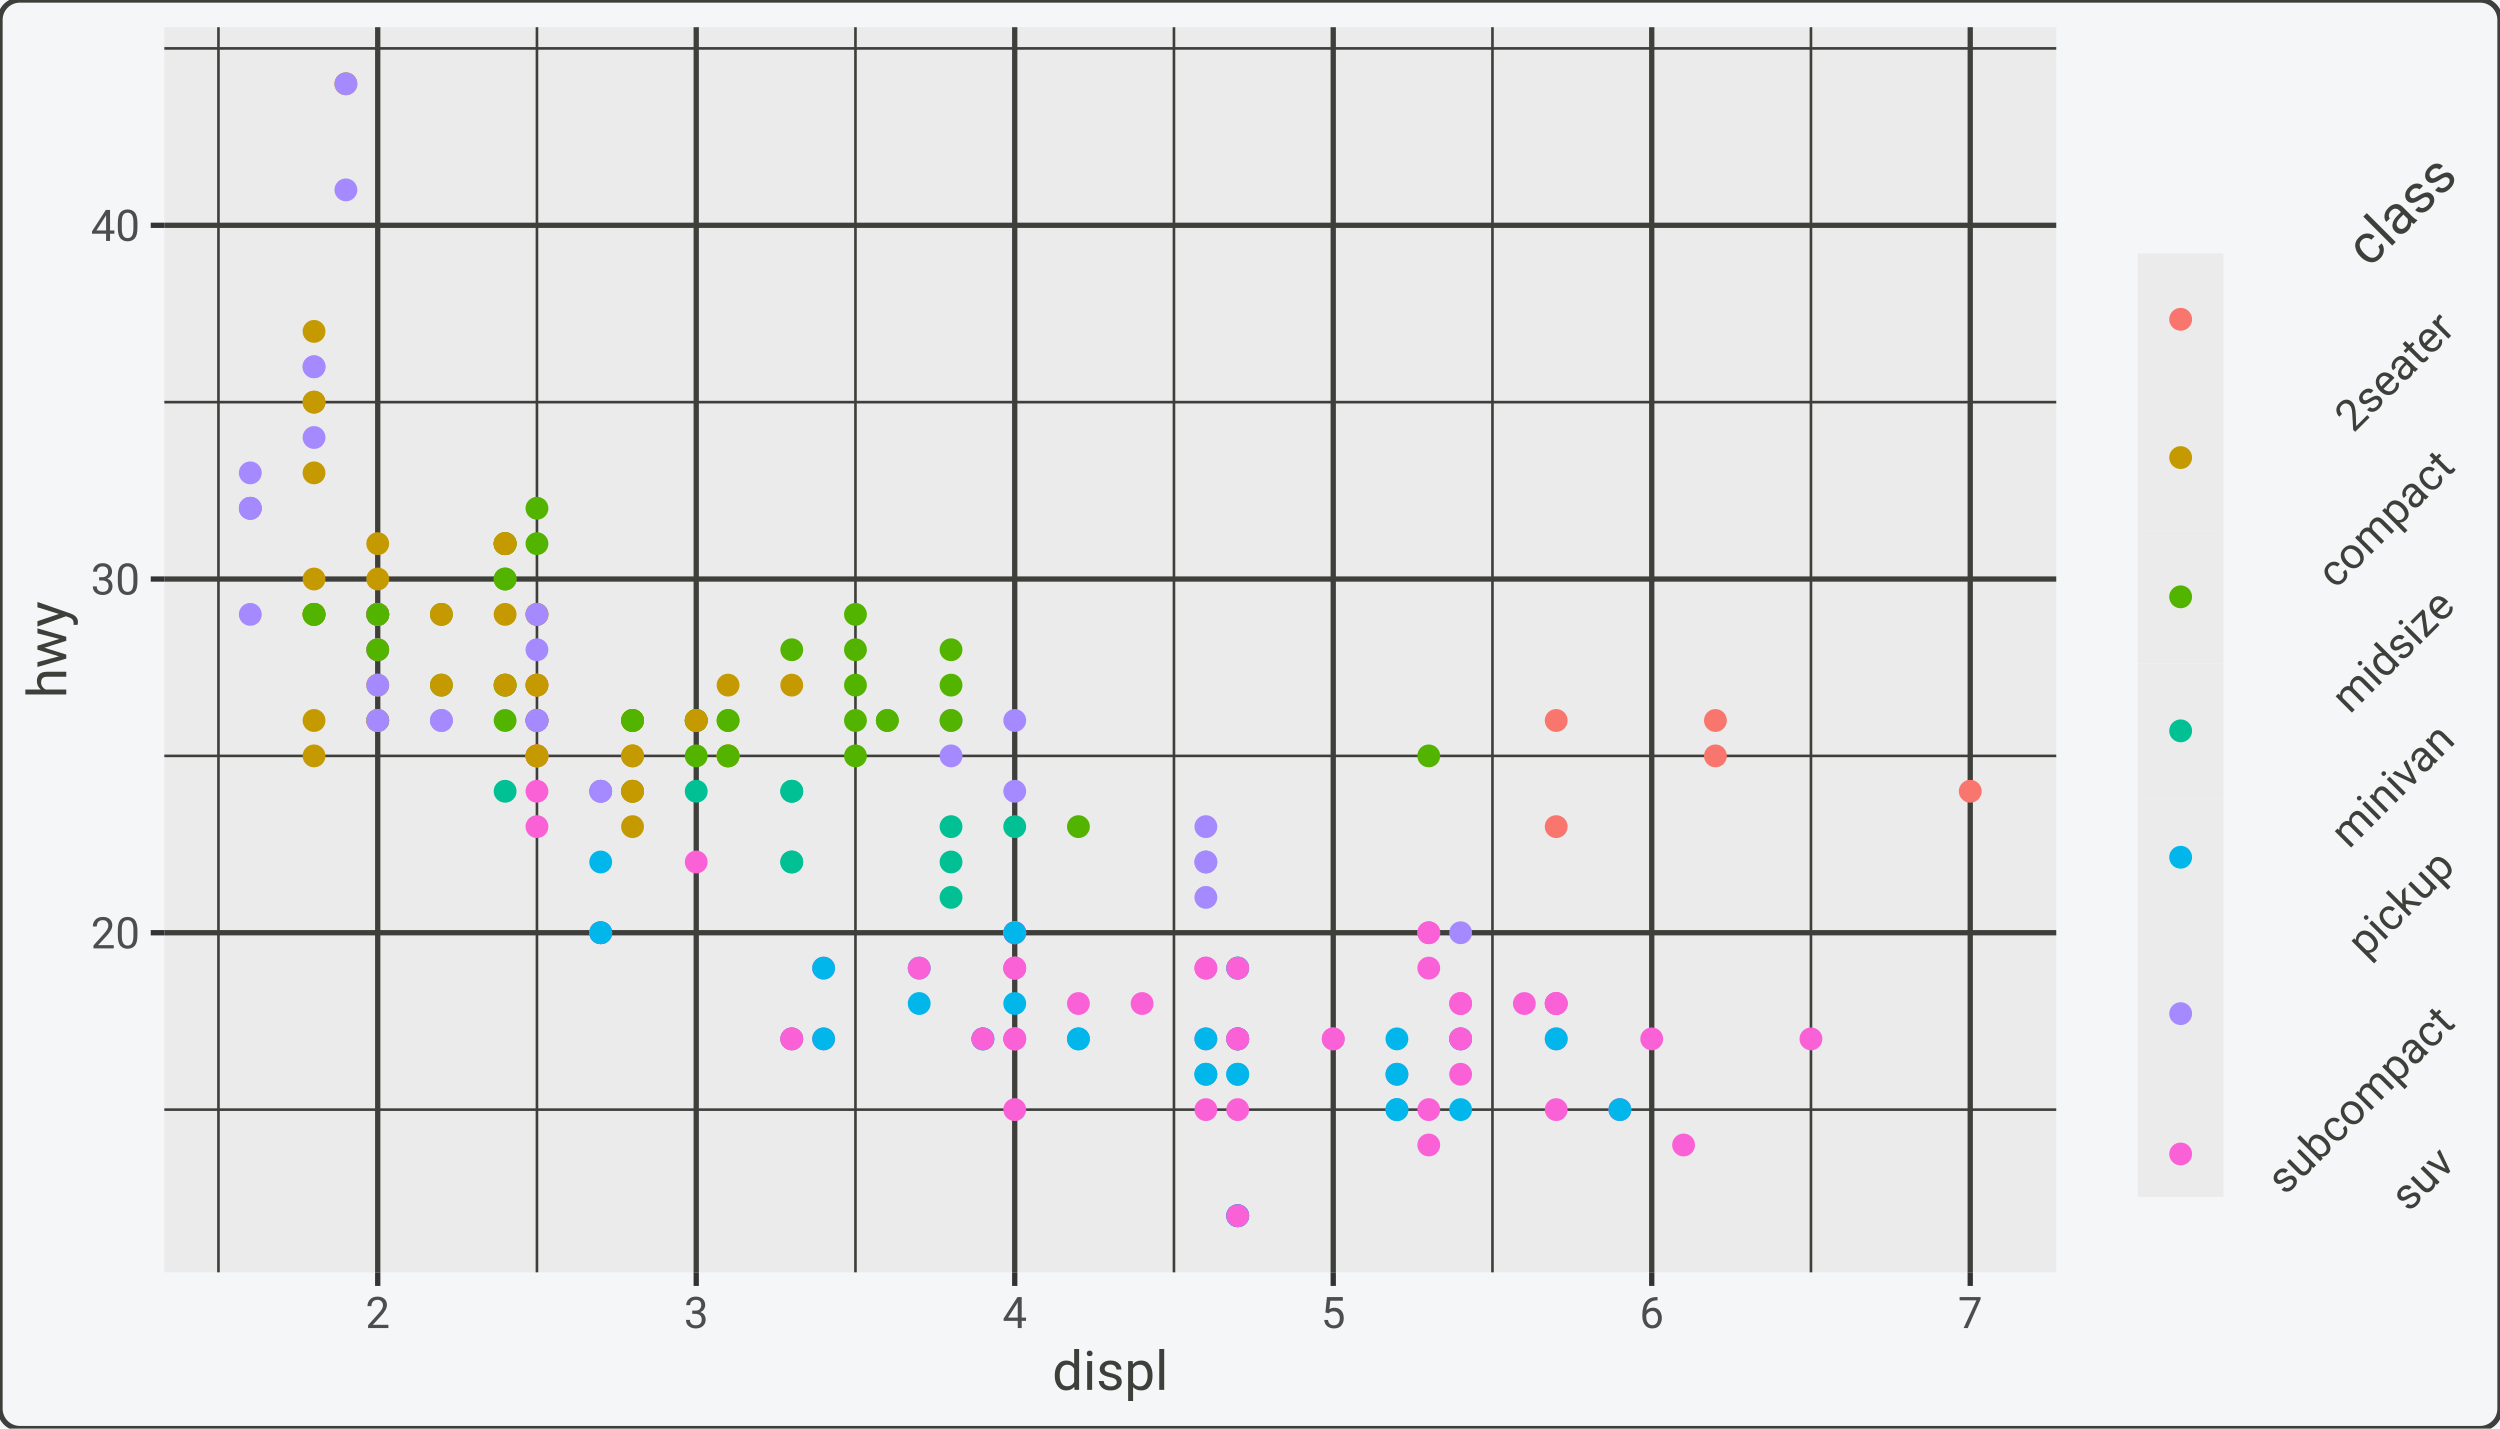
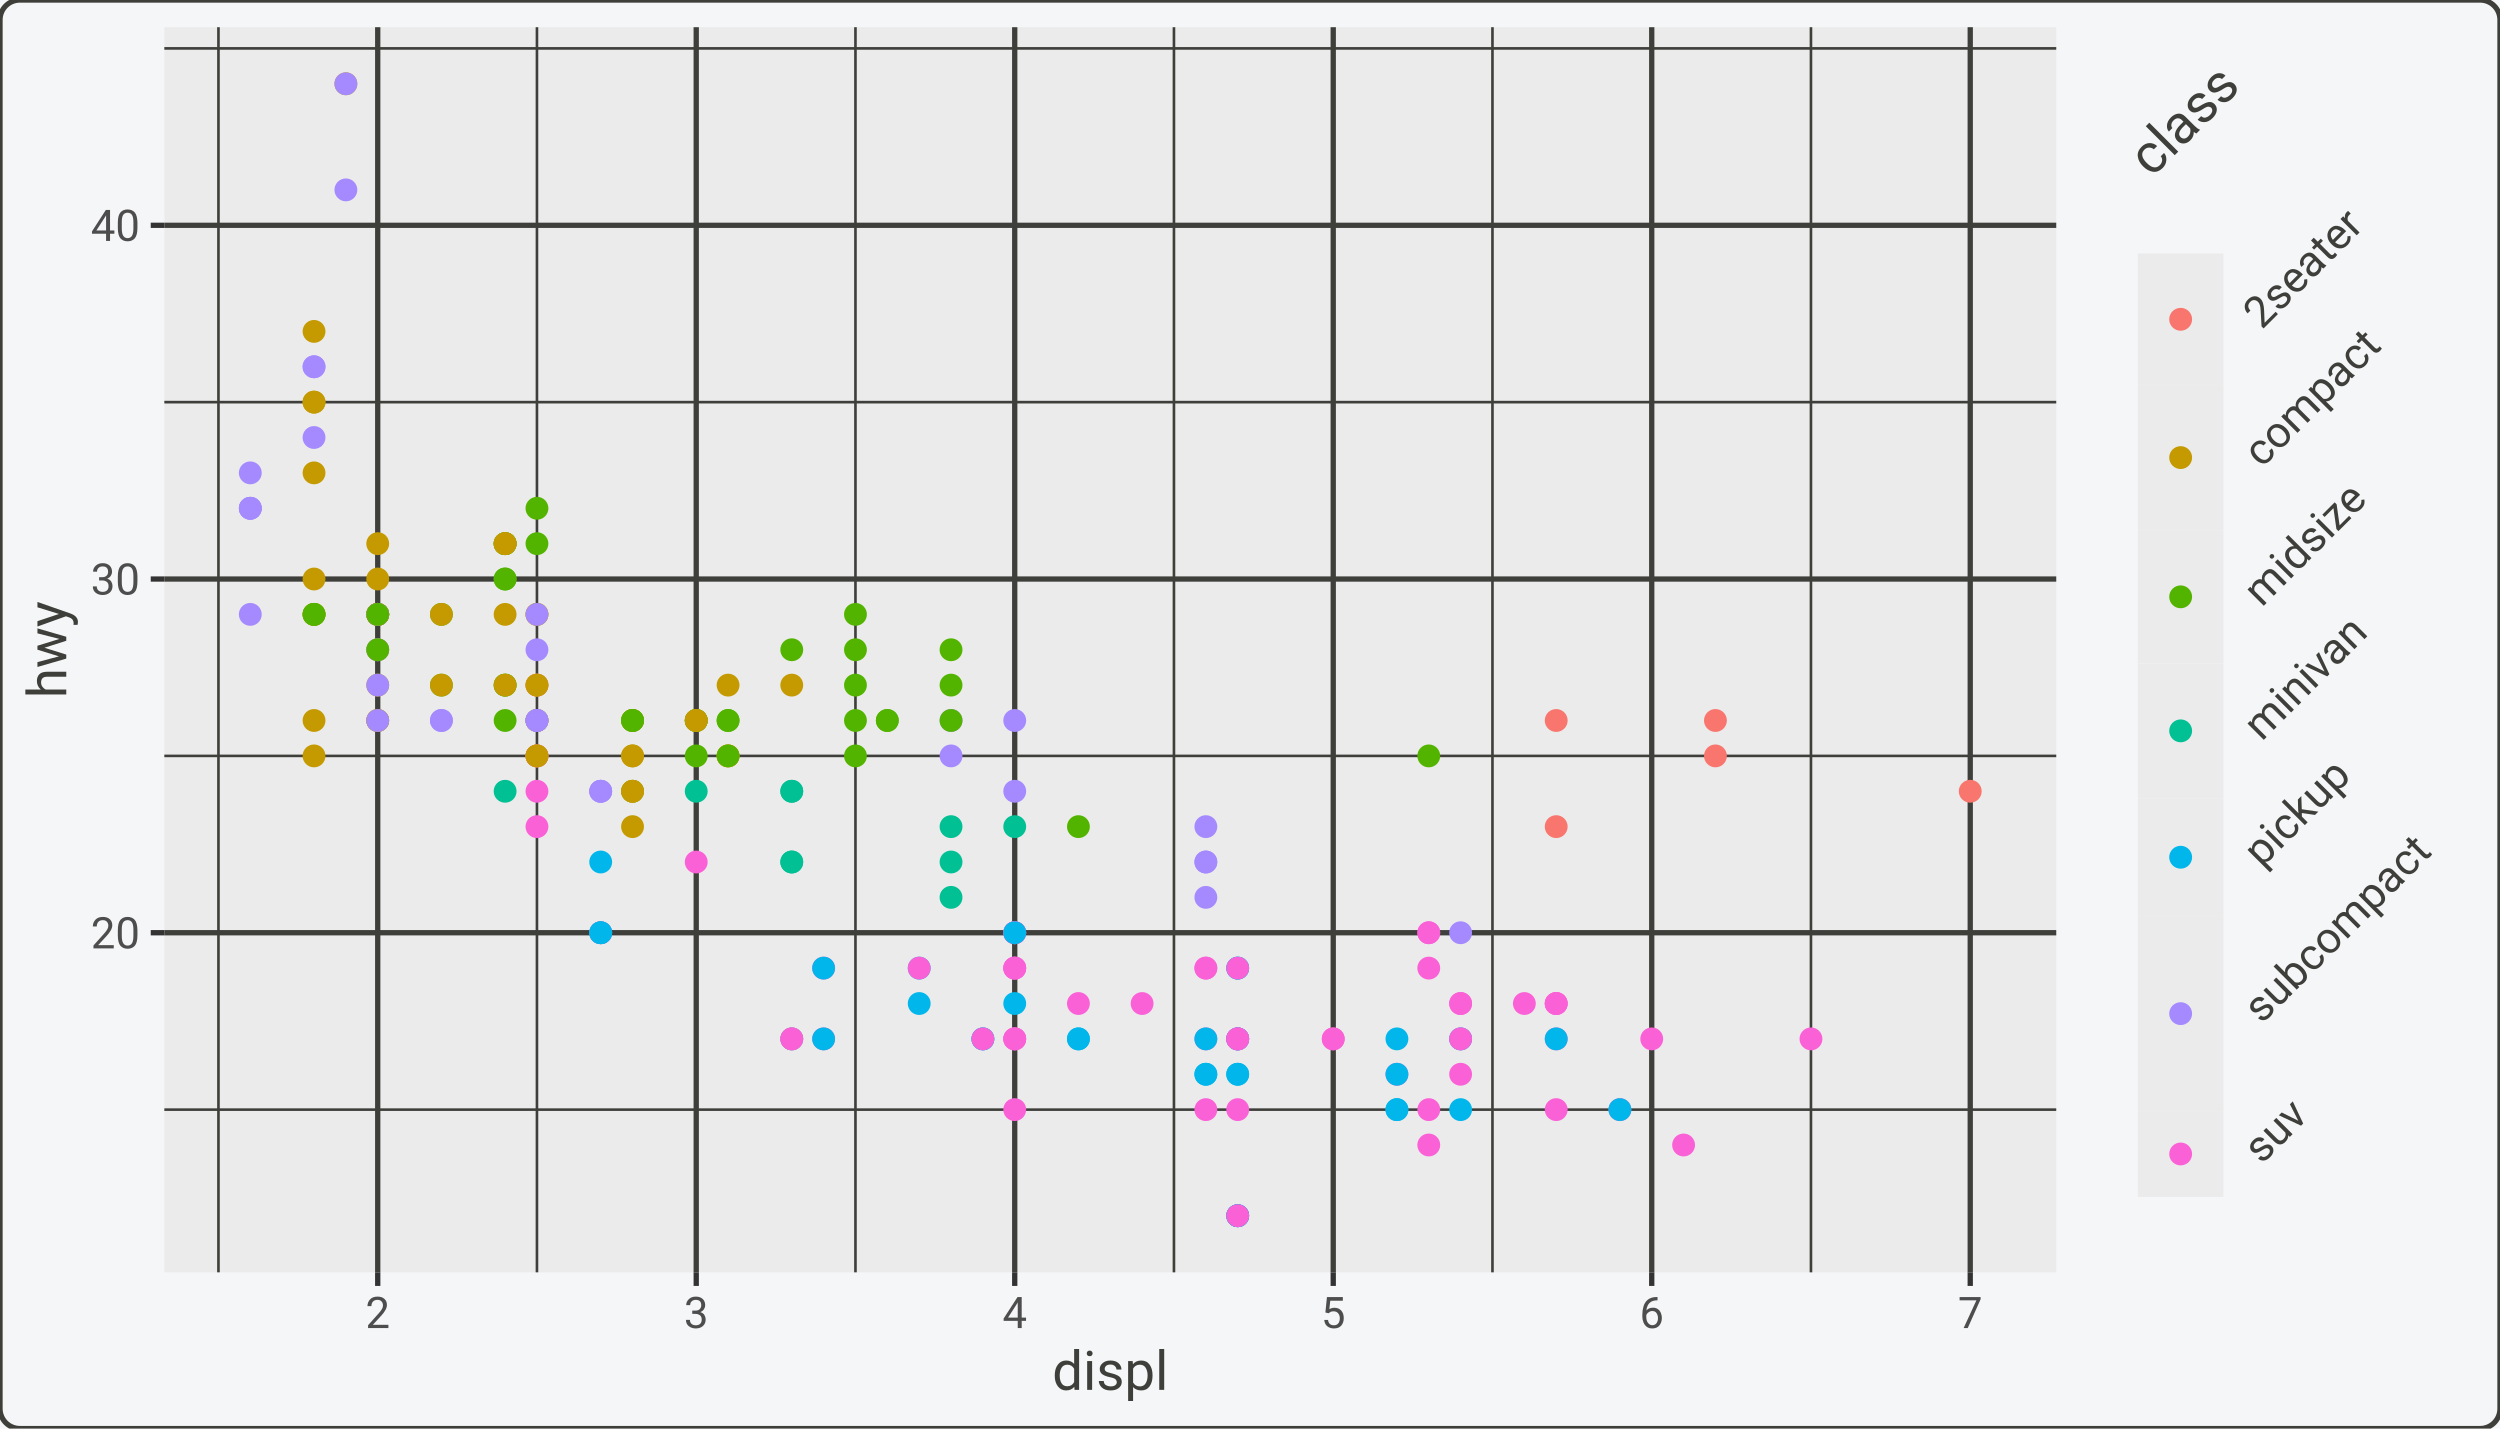
<svg xmlns="http://www.w3.org/2000/svg" width="504.00pt" height="288.00pt" viewBox="0 0 504.00 288.00">
  <g class="svglite">
    <defs>
      <style type="text/css">
    /* theme-aware-processed */
    .svglite line, .svglite polyline, .svglite polygon, .svglite path, .svglite circle {
      fill: none;
      stroke: #3E3F3A;
      stroke-linecap: round;
      stroke-linejoin: round;
      stroke-miterlimit: 10.00;
    }
    .svglite &gt; g &gt; rect {
      fill: none;
      stroke: #3E3F3A;
      stroke-linecap: round;
      stroke-linejoin: round;
      stroke-miterlimit: 10.00;
    }
    .svglite text {
      white-space: pre;
      fill: #3E3F3A;
    }
    .svglite g.glyphgroup path {
      fill: inherit;
      stroke: none;
    }
  </style>
    </defs>
    <rect class="svg-bg" width="100%" height="100%" style="stroke: none; fill: #F5F6F8;" />
    <defs>
      <clipPath id="cpMC4wMHw1MDQuMDB8MC4wMHwyODguMDA=">
        <rect x="0.00" y="0.00" width="504.00" height="288.00" />
      </clipPath>
    </defs>
    <g clip-path="url(#cpMC4wMHw1MDQuMDB8MC4wMHwyODguMDA=)">
      <rect rx="4" x="0.00" y="0.00" width="504.00" height="288.00" style="stroke-width: 1.07; stroke: #3E3F3A; fill: #F5F6F8;" />
    </g>
    <defs>
      <clipPath id="cpMzMuMTN8NDE0LjU0fDUuNDh8MjU2LjUw">
        <rect x="33.13" y="5.48" width="381.41" height="251.02" />
      </clipPath>
    </defs>
    <g clip-path="url(#cpMzMuMTN8NDE0LjU0fDUuNDh8MjU2LjUw)">
      <rect x="33.13" y="5.48" width="381.41" height="251.02" style="stroke-width: 1.07; stroke: none; fill: #EBEBEB;" />
      <polyline points="33.13,223.70 414.54,223.70 " style="stroke-width: 0.53; stroke: #3E3F3A; stroke-linecap: butt;" />
      <polyline points="33.13,152.39 414.54,152.39 " style="stroke-width: 0.53; stroke: #3E3F3A; stroke-linecap: butt;" />
      <polyline points="33.13,81.07 414.54,81.07 " style="stroke-width: 0.53; stroke: #3E3F3A; stroke-linecap: butt;" />
      <polyline points="33.13,9.76 414.54,9.76 " style="stroke-width: 0.53; stroke: #3E3F3A; stroke-linecap: butt;" />
      <polyline points="44.04,256.50 44.04,5.48 " style="stroke-width: 0.53; stroke: #3E3F3A; stroke-linecap: butt;" />
      <polyline points="108.25,256.50 108.25,5.48 " style="stroke-width: 0.53; stroke: #3E3F3A; stroke-linecap: butt;" />
      <polyline points="172.46,256.50 172.46,5.48 " style="stroke-width: 0.53; stroke: #3E3F3A; stroke-linecap: butt;" />
      <polyline points="236.67,256.50 236.67,5.48 " style="stroke-width: 0.53; stroke: #3E3F3A; stroke-linecap: butt;" />
      <polyline points="300.88,256.50 300.88,5.48 " style="stroke-width: 0.53; stroke: #3E3F3A; stroke-linecap: butt;" />
      <polyline points="365.09,256.50 365.09,5.48 " style="stroke-width: 0.53; stroke: #3E3F3A; stroke-linecap: butt;" />
      <polyline points="33.13,188.04 414.54,188.04 " style="stroke-width: 1.07; stroke: #3E3F3A; stroke-linecap: butt;" />
      <polyline points="33.13,116.73 414.54,116.73 " style="stroke-width: 1.07; stroke: #3E3F3A; stroke-linecap: butt;" />
      <polyline points="33.13,45.42 414.54,45.42 " style="stroke-width: 1.07; stroke: #3E3F3A; stroke-linecap: butt;" />
      <polyline points="76.15,256.50 76.15,5.48 " style="stroke-width: 1.07; stroke: #3E3F3A; stroke-linecap: butt;" />
      <polyline points="140.36,256.50 140.36,5.48 " style="stroke-width: 1.07; stroke: #3E3F3A; stroke-linecap: butt;" />
      <polyline points="204.57,256.50 204.57,5.48 " style="stroke-width: 1.07; stroke: #3E3F3A; stroke-linecap: butt;" />
      <polyline points="268.78,256.50 268.78,5.48 " style="stroke-width: 1.07; stroke: #3E3F3A; stroke-linecap: butt;" />
      <polyline points="332.99,256.50 332.99,5.48 " style="stroke-width: 1.07; stroke: #3E3F3A; stroke-linecap: butt;" />
      <polyline points="397.20,256.50 397.20,5.48 " style="stroke-width: 1.07; stroke: #3E3F3A; stroke-linecap: butt;" />
      <circle cx="63.31" cy="123.86" r="1.95" style="stroke-width: 0.71; stroke: #C49A00; fill: #C49A00;" />
      <circle cx="63.31" cy="123.86" r="1.95" style="stroke-width: 0.71; stroke: #C49A00; fill: #C49A00;" />
      <circle cx="76.15" cy="109.60" r="1.95" style="stroke-width: 0.71; stroke: #C49A00; fill: #C49A00;" />
      <circle cx="76.15" cy="116.73" r="1.95" style="stroke-width: 0.71; stroke: #C49A00; fill: #C49A00;" />
      <circle cx="127.52" cy="145.25" r="1.95" style="stroke-width: 0.71; stroke: #C49A00; fill: #C49A00;" />
      <circle cx="127.52" cy="145.25" r="1.95" style="stroke-width: 0.71; stroke: #C49A00; fill: #C49A00;" />
      <circle cx="146.78" cy="138.12" r="1.95" style="stroke-width: 0.71; stroke: #C49A00; fill: #C49A00;" />
      <circle cx="63.31" cy="145.25" r="1.95" style="stroke-width: 0.71; stroke: #C49A00; fill: #C49A00;" />
      <circle cx="63.31" cy="152.39" r="1.95" style="stroke-width: 0.71; stroke: #C49A00; fill: #C49A00;" />
      <circle cx="76.15" cy="130.99" r="1.95" style="stroke-width: 0.71; stroke: #C49A00; fill: #C49A00;" />
      <circle cx="76.15" cy="138.12" r="1.95" style="stroke-width: 0.71; stroke: #C49A00; fill: #C49A00;" />
      <circle cx="127.52" cy="152.39" r="1.95" style="stroke-width: 0.71; stroke: #C49A00; fill: #C49A00;" />
      <circle cx="127.52" cy="152.39" r="1.95" style="stroke-width: 0.71; stroke: #C49A00; fill: #C49A00;" />
      <circle cx="146.78" cy="152.39" r="1.95" style="stroke-width: 0.71; stroke: #C49A00; fill: #C49A00;" />
      <circle cx="146.78" cy="152.39" r="1.95" style="stroke-width: 0.71; stroke: #C49A00; fill: #C49A00;" />
      <circle cx="127.52" cy="159.52" r="1.95" style="stroke-width: 0.71; stroke: #53B400; fill: #53B400;" />
      <circle cx="146.78" cy="152.39" r="1.95" style="stroke-width: 0.71; stroke: #53B400; fill: #53B400;" />
      <circle cx="217.41" cy="166.65" r="1.95" style="stroke-width: 0.71; stroke: #53B400; fill: #53B400;" />
      <circle cx="288.04" cy="188.04" r="1.95" style="stroke-width: 0.71; stroke: #FB61D7; fill: #FB61D7;" />
      <circle cx="288.04" cy="223.70" r="1.95" style="stroke-width: 0.71; stroke: #FB61D7; fill: #FB61D7;" />
      <circle cx="288.04" cy="188.04" r="1.95" style="stroke-width: 0.71; stroke: #FB61D7; fill: #FB61D7;" />
      <circle cx="313.73" cy="209.44" r="1.95" style="stroke-width: 0.71; stroke: #FB61D7; fill: #FB61D7;" />
      <circle cx="332.99" cy="209.44" r="1.95" style="stroke-width: 0.71; stroke: #FB61D7; fill: #FB61D7;" />
      <circle cx="313.73" cy="145.25" r="1.95" style="stroke-width: 0.71; stroke: #F8766D; fill: #F8766D;" />
      <circle cx="313.73" cy="166.65" r="1.95" style="stroke-width: 0.71; stroke: #F8766D; fill: #F8766D;" />
      <circle cx="345.83" cy="145.25" r="1.95" style="stroke-width: 0.71; stroke: #F8766D; fill: #F8766D;" />
      <circle cx="345.83" cy="152.39" r="1.95" style="stroke-width: 0.71; stroke: #F8766D; fill: #F8766D;" />
      <circle cx="397.20" cy="159.52" r="1.95" style="stroke-width: 0.71; stroke: #F8766D; fill: #F8766D;" />
      <circle cx="288.04" cy="195.17" r="1.95" style="stroke-width: 0.71; stroke: #FB61D7; fill: #FB61D7;" />
      <circle cx="288.04" cy="230.83" r="1.95" style="stroke-width: 0.71; stroke: #FB61D7; fill: #FB61D7;" />
      <circle cx="313.73" cy="223.70" r="1.95" style="stroke-width: 0.71; stroke: #FB61D7; fill: #FB61D7;" />
      <circle cx="365.09" cy="209.44" r="1.95" style="stroke-width: 0.71; stroke: #FB61D7; fill: #FB61D7;" />
      <circle cx="101.83" cy="138.12" r="1.95" style="stroke-width: 0.71; stroke: #53B400; fill: #53B400;" />
      <circle cx="101.83" cy="116.73" r="1.95" style="stroke-width: 0.71; stroke: #53B400; fill: #53B400;" />
      <circle cx="146.78" cy="145.25" r="1.95" style="stroke-width: 0.71; stroke: #53B400; fill: #53B400;" />
      <circle cx="172.46" cy="123.86" r="1.95" style="stroke-width: 0.71; stroke: #53B400; fill: #53B400;" />
      <circle cx="178.88" cy="145.25" r="1.95" style="stroke-width: 0.71; stroke: #53B400; fill: #53B400;" />
      <circle cx="101.83" cy="159.52" r="1.95" style="stroke-width: 0.71; stroke: #00C094; fill: #00C094;" />
      <circle cx="140.36" cy="159.52" r="1.95" style="stroke-width: 0.71; stroke: #00C094; fill: #00C094;" />
      <circle cx="159.62" cy="173.78" r="1.95" style="stroke-width: 0.71; stroke: #00C094; fill: #00C094;" />
      <circle cx="159.62" cy="173.78" r="1.95" style="stroke-width: 0.71; stroke: #00C094; fill: #00C094;" />
      <circle cx="159.62" cy="159.52" r="1.95" style="stroke-width: 0.71; stroke: #00C094; fill: #00C094;" />
      <circle cx="159.62" cy="159.52" r="1.95" style="stroke-width: 0.71; stroke: #00C094; fill: #00C094;" />
      <circle cx="159.62" cy="209.44" r="1.95" style="stroke-width: 0.71; stroke: #00C094; fill: #00C094;" />
      <circle cx="191.73" cy="173.78" r="1.95" style="stroke-width: 0.71; stroke: #00C094; fill: #00C094;" />
      <circle cx="191.73" cy="180.91" r="1.95" style="stroke-width: 0.71; stroke: #00C094; fill: #00C094;" />
      <circle cx="191.73" cy="166.65" r="1.95" style="stroke-width: 0.71; stroke: #00C094; fill: #00C094;" />
      <circle cx="204.57" cy="166.65" r="1.95" style="stroke-width: 0.71; stroke: #00C094; fill: #00C094;" />
      <circle cx="185.31" cy="195.17" r="1.95" style="stroke-width: 0.71; stroke: #00B6EB; fill: #00B6EB;" />
      <circle cx="185.31" cy="202.31" r="1.95" style="stroke-width: 0.71; stroke: #00B6EB; fill: #00B6EB;" />
      <circle cx="198.15" cy="209.44" r="1.95" style="stroke-width: 0.71; stroke: #00B6EB; fill: #00B6EB;" />
      <circle cx="198.15" cy="209.44" r="1.95" style="stroke-width: 0.71; stroke: #00B6EB; fill: #00B6EB;" />
      <circle cx="249.52" cy="195.17" r="1.95" style="stroke-width: 0.71; stroke: #00B6EB; fill: #00B6EB;" />
      <circle cx="249.52" cy="195.17" r="1.95" style="stroke-width: 0.71; stroke: #00B6EB; fill: #00B6EB;" />
      <circle cx="249.52" cy="245.09" r="1.95" style="stroke-width: 0.71; stroke: #00B6EB; fill: #00B6EB;" />
      <circle cx="281.62" cy="209.44" r="1.95" style="stroke-width: 0.71; stroke: #00B6EB; fill: #00B6EB;" />
      <circle cx="281.62" cy="223.70" r="1.95" style="stroke-width: 0.71; stroke: #00B6EB; fill: #00B6EB;" />
      <circle cx="198.15" cy="209.44" r="1.95" style="stroke-width: 0.71; stroke: #FB61D7; fill: #FB61D7;" />
      <circle cx="249.52" cy="209.44" r="1.95" style="stroke-width: 0.71; stroke: #FB61D7; fill: #FB61D7;" />
      <circle cx="249.52" cy="245.09" r="1.95" style="stroke-width: 0.71; stroke: #FB61D7; fill: #FB61D7;" />
      <circle cx="249.52" cy="209.44" r="1.95" style="stroke-width: 0.71; stroke: #FB61D7; fill: #FB61D7;" />
      <circle cx="281.62" cy="216.57" r="1.95" style="stroke-width: 0.71; stroke: #FB61D7; fill: #FB61D7;" />
      <circle cx="313.73" cy="202.31" r="1.95" style="stroke-width: 0.71; stroke: #FB61D7; fill: #FB61D7;" />
      <circle cx="326.57" cy="223.70" r="1.95" style="stroke-width: 0.71; stroke: #FB61D7; fill: #FB61D7;" />
      <circle cx="249.52" cy="216.57" r="1.95" style="stroke-width: 0.71; stroke: #00B6EB; fill: #00B6EB;" />
      <circle cx="249.52" cy="245.09" r="1.95" style="stroke-width: 0.71; stroke: #00B6EB; fill: #00B6EB;" />
      <circle cx="249.52" cy="209.44" r="1.95" style="stroke-width: 0.71; stroke: #00B6EB; fill: #00B6EB;" />
      <circle cx="249.52" cy="209.44" r="1.95" style="stroke-width: 0.71; stroke: #00B6EB; fill: #00B6EB;" />
      <circle cx="249.52" cy="216.57" r="1.95" style="stroke-width: 0.71; stroke: #00B6EB; fill: #00B6EB;" />
      <circle cx="249.52" cy="245.09" r="1.95" style="stroke-width: 0.71; stroke: #00B6EB; fill: #00B6EB;" />
      <circle cx="281.62" cy="223.70" r="1.95" style="stroke-width: 0.71; stroke: #00B6EB; fill: #00B6EB;" />
      <circle cx="281.62" cy="216.57" r="1.95" style="stroke-width: 0.71; stroke: #00B6EB; fill: #00B6EB;" />
      <circle cx="313.73" cy="209.44" r="1.95" style="stroke-width: 0.71; stroke: #00B6EB; fill: #00B6EB;" />
      <circle cx="326.57" cy="223.70" r="1.95" style="stroke-width: 0.71; stroke: #00B6EB; fill: #00B6EB;" />
      <circle cx="243.10" cy="209.44" r="1.95" style="stroke-width: 0.71; stroke: #FB61D7; fill: #FB61D7;" />
      <circle cx="294.46" cy="209.44" r="1.95" style="stroke-width: 0.71; stroke: #FB61D7; fill: #FB61D7;" />
      <circle cx="294.46" cy="202.31" r="1.95" style="stroke-width: 0.71; stroke: #FB61D7; fill: #FB61D7;" />
      <circle cx="204.57" cy="209.44" r="1.95" style="stroke-width: 0.71; stroke: #FB61D7; fill: #FB61D7;" />
      <circle cx="204.57" cy="195.17" r="1.95" style="stroke-width: 0.71; stroke: #FB61D7; fill: #FB61D7;" />
      <circle cx="204.57" cy="209.44" r="1.95" style="stroke-width: 0.71; stroke: #FB61D7; fill: #FB61D7;" />
      <circle cx="204.57" cy="195.17" r="1.95" style="stroke-width: 0.71; stroke: #FB61D7; fill: #FB61D7;" />
      <circle cx="243.10" cy="195.17" r="1.95" style="stroke-width: 0.71; stroke: #FB61D7; fill: #FB61D7;" />
      <circle cx="268.78" cy="209.44" r="1.95" style="stroke-width: 0.71; stroke: #FB61D7; fill: #FB61D7;" />
      <circle cx="217.41" cy="209.44" r="1.95" style="stroke-width: 0.71; stroke: #00B6EB; fill: #00B6EB;" />
      <circle cx="217.41" cy="209.44" r="1.95" style="stroke-width: 0.71; stroke: #00B6EB; fill: #00B6EB;" />
      <circle cx="243.10" cy="216.57" r="1.95" style="stroke-width: 0.71; stroke: #00B6EB; fill: #00B6EB;" />
      <circle cx="243.10" cy="216.57" r="1.95" style="stroke-width: 0.71; stroke: #00B6EB; fill: #00B6EB;" />
      <circle cx="243.10" cy="209.44" r="1.95" style="stroke-width: 0.71; stroke: #00B6EB; fill: #00B6EB;" />
      <circle cx="294.46" cy="223.70" r="1.95" style="stroke-width: 0.71; stroke: #00B6EB; fill: #00B6EB;" />
      <circle cx="294.46" cy="209.44" r="1.95" style="stroke-width: 0.71; stroke: #00B6EB; fill: #00B6EB;" />
      <circle cx="191.73" cy="145.25" r="1.95" style="stroke-width: 0.71; stroke: #A58AFF; fill: #A58AFF;" />
      <circle cx="191.73" cy="152.39" r="1.95" style="stroke-width: 0.71; stroke: #A58AFF; fill: #A58AFF;" />
      <circle cx="204.57" cy="145.25" r="1.95" style="stroke-width: 0.71; stroke: #A58AFF; fill: #A58AFF;" />
      <circle cx="204.57" cy="159.52" r="1.95" style="stroke-width: 0.71; stroke: #A58AFF; fill: #A58AFF;" />
      <circle cx="243.10" cy="180.91" r="1.95" style="stroke-width: 0.71; stroke: #A58AFF; fill: #A58AFF;" />
      <circle cx="243.10" cy="173.78" r="1.95" style="stroke-width: 0.71; stroke: #A58AFF; fill: #A58AFF;" />
      <circle cx="243.10" cy="166.65" r="1.95" style="stroke-width: 0.71; stroke: #A58AFF; fill: #A58AFF;" />
      <circle cx="243.10" cy="173.78" r="1.95" style="stroke-width: 0.71; stroke: #A58AFF; fill: #A58AFF;" />
      <circle cx="294.46" cy="188.04" r="1.95" style="stroke-width: 0.71; stroke: #A58AFF; fill: #A58AFF;" />
      <circle cx="50.46" cy="95.33" r="1.95" style="stroke-width: 0.71; stroke: #A58AFF; fill: #A58AFF;" />
      <circle cx="50.46" cy="102.47" r="1.95" style="stroke-width: 0.71; stroke: #A58AFF; fill: #A58AFF;" />
      <circle cx="50.46" cy="102.47" r="1.95" style="stroke-width: 0.71; stroke: #A58AFF; fill: #A58AFF;" />
      <circle cx="50.46" cy="123.86" r="1.95" style="stroke-width: 0.71; stroke: #A58AFF; fill: #A58AFF;" />
      <circle cx="50.46" cy="102.47" r="1.95" style="stroke-width: 0.71; stroke: #A58AFF; fill: #A58AFF;" />
      <circle cx="63.31" cy="88.20" r="1.95" style="stroke-width: 0.71; stroke: #A58AFF; fill: #A58AFF;" />
      <circle cx="63.31" cy="73.94" r="1.95" style="stroke-width: 0.71; stroke: #A58AFF; fill: #A58AFF;" />
      <circle cx="63.31" cy="73.94" r="1.95" style="stroke-width: 0.71; stroke: #A58AFF; fill: #A58AFF;" />
      <circle cx="76.15" cy="123.86" r="1.95" style="stroke-width: 0.71; stroke: #A58AFF; fill: #A58AFF;" />
      <circle cx="101.83" cy="145.25" r="1.95" style="stroke-width: 0.71; stroke: #53B400; fill: #53B400;" />
      <circle cx="101.83" cy="138.12" r="1.95" style="stroke-width: 0.71; stroke: #53B400; fill: #53B400;" />
      <circle cx="101.83" cy="116.73" r="1.95" style="stroke-width: 0.71; stroke: #53B400; fill: #53B400;" />
      <circle cx="101.83" cy="109.60" r="1.95" style="stroke-width: 0.71; stroke: #53B400; fill: #53B400;" />
      <circle cx="108.25" cy="145.25" r="1.95" style="stroke-width: 0.71; stroke: #53B400; fill: #53B400;" />
      <circle cx="108.25" cy="145.25" r="1.95" style="stroke-width: 0.71; stroke: #53B400; fill: #53B400;" />
      <circle cx="159.62" cy="130.99" r="1.95" style="stroke-width: 0.71; stroke: #53B400; fill: #53B400;" />
      <circle cx="76.15" cy="145.25" r="1.95" style="stroke-width: 0.71; stroke: #A58AFF; fill: #A58AFF;" />
      <circle cx="76.15" cy="123.86" r="1.95" style="stroke-width: 0.71; stroke: #A58AFF; fill: #A58AFF;" />
      <circle cx="76.15" cy="130.99" r="1.95" style="stroke-width: 0.71; stroke: #A58AFF; fill: #A58AFF;" />
      <circle cx="76.15" cy="138.12" r="1.95" style="stroke-width: 0.71; stroke: #A58AFF; fill: #A58AFF;" />
      <circle cx="121.10" cy="159.52" r="1.95" style="stroke-width: 0.71; stroke: #A58AFF; fill: #A58AFF;" />
      <circle cx="121.10" cy="159.52" r="1.95" style="stroke-width: 0.71; stroke: #A58AFF; fill: #A58AFF;" />
      <circle cx="121.10" cy="159.52" r="1.95" style="stroke-width: 0.71; stroke: #A58AFF; fill: #A58AFF;" />
      <circle cx="140.36" cy="173.78" r="1.95" style="stroke-width: 0.71; stroke: #FB61D7; fill: #FB61D7;" />
      <circle cx="185.31" cy="195.17" r="1.95" style="stroke-width: 0.71; stroke: #FB61D7; fill: #FB61D7;" />
      <circle cx="204.57" cy="188.04" r="1.95" style="stroke-width: 0.71; stroke: #FB61D7; fill: #FB61D7;" />
      <circle cx="249.52" cy="209.44" r="1.95" style="stroke-width: 0.71; stroke: #FB61D7; fill: #FB61D7;" />
      <circle cx="249.52" cy="245.09" r="1.95" style="stroke-width: 0.71; stroke: #FB61D7; fill: #FB61D7;" />
      <circle cx="249.52" cy="195.17" r="1.95" style="stroke-width: 0.71; stroke: #FB61D7; fill: #FB61D7;" />
      <circle cx="313.73" cy="202.31" r="1.95" style="stroke-width: 0.71; stroke: #FB61D7; fill: #FB61D7;" />
      <circle cx="339.41" cy="230.83" r="1.95" style="stroke-width: 0.71; stroke: #FB61D7; fill: #FB61D7;" />
      <circle cx="204.57" cy="223.70" r="1.95" style="stroke-width: 0.71; stroke: #FB61D7; fill: #FB61D7;" />
      <circle cx="217.41" cy="202.31" r="1.95" style="stroke-width: 0.71; stroke: #FB61D7; fill: #FB61D7;" />
      <circle cx="230.25" cy="202.31" r="1.95" style="stroke-width: 0.71; stroke: #FB61D7; fill: #FB61D7;" />
      <circle cx="243.10" cy="223.70" r="1.95" style="stroke-width: 0.71; stroke: #FB61D7; fill: #FB61D7;" />
      <circle cx="294.46" cy="209.44" r="1.95" style="stroke-width: 0.71; stroke: #FB61D7; fill: #FB61D7;" />
      <circle cx="294.46" cy="216.57" r="1.95" style="stroke-width: 0.71; stroke: #FB61D7; fill: #FB61D7;" />
      <circle cx="294.46" cy="202.31" r="1.95" style="stroke-width: 0.71; stroke: #FB61D7; fill: #FB61D7;" />
      <circle cx="204.57" cy="209.44" r="1.95" style="stroke-width: 0.71; stroke: #FB61D7; fill: #FB61D7;" />
      <circle cx="204.57" cy="195.17" r="1.95" style="stroke-width: 0.71; stroke: #FB61D7; fill: #FB61D7;" />
      <circle cx="243.10" cy="195.17" r="1.95" style="stroke-width: 0.71; stroke: #FB61D7; fill: #FB61D7;" />
      <circle cx="268.78" cy="209.44" r="1.95" style="stroke-width: 0.71; stroke: #FB61D7; fill: #FB61D7;" />
      <circle cx="101.83" cy="123.86" r="1.95" style="stroke-width: 0.71; stroke: #C49A00; fill: #C49A00;" />
      <circle cx="101.83" cy="138.12" r="1.95" style="stroke-width: 0.71; stroke: #C49A00; fill: #C49A00;" />
      <circle cx="108.25" cy="109.60" r="1.95" style="stroke-width: 0.71; stroke: #53B400; fill: #53B400;" />
      <circle cx="108.25" cy="102.47" r="1.95" style="stroke-width: 0.71; stroke: #53B400; fill: #53B400;" />
      <circle cx="172.46" cy="138.12" r="1.95" style="stroke-width: 0.71; stroke: #53B400; fill: #53B400;" />
      <circle cx="172.46" cy="145.25" r="1.95" style="stroke-width: 0.71; stroke: #53B400; fill: #53B400;" />
      <circle cx="140.36" cy="145.25" r="1.95" style="stroke-width: 0.71; stroke: #53B400; fill: #53B400;" />
      <circle cx="140.36" cy="152.39" r="1.95" style="stroke-width: 0.71; stroke: #53B400; fill: #53B400;" />
      <circle cx="172.46" cy="152.39" r="1.95" style="stroke-width: 0.71; stroke: #53B400; fill: #53B400;" />
      <circle cx="159.62" cy="209.44" r="1.95" style="stroke-width: 0.71; stroke: #FB61D7; fill: #FB61D7;" />
      <circle cx="159.62" cy="209.44" r="1.95" style="stroke-width: 0.71; stroke: #FB61D7; fill: #FB61D7;" />
      <circle cx="204.57" cy="188.04" r="1.95" style="stroke-width: 0.71; stroke: #FB61D7; fill: #FB61D7;" />
      <circle cx="307.31" cy="202.31" r="1.95" style="stroke-width: 0.71; stroke: #FB61D7; fill: #FB61D7;" />
      <circle cx="146.78" cy="145.25" r="1.95" style="stroke-width: 0.71; stroke: #53B400; fill: #53B400;" />
      <circle cx="191.73" cy="145.25" r="1.95" style="stroke-width: 0.71; stroke: #53B400; fill: #53B400;" />
      <circle cx="191.73" cy="138.12" r="1.95" style="stroke-width: 0.71; stroke: #53B400; fill: #53B400;" />
      <circle cx="191.73" cy="130.99" r="1.95" style="stroke-width: 0.71; stroke: #53B400; fill: #53B400;" />
      <circle cx="288.04" cy="152.39" r="1.95" style="stroke-width: 0.71; stroke: #53B400; fill: #53B400;" />
      <circle cx="108.25" cy="152.39" r="1.95" style="stroke-width: 0.71; stroke: #FB61D7; fill: #FB61D7;" />
      <circle cx="108.25" cy="159.52" r="1.95" style="stroke-width: 0.71; stroke: #FB61D7; fill: #FB61D7;" />
      <circle cx="108.25" cy="138.12" r="1.95" style="stroke-width: 0.71; stroke: #FB61D7; fill: #FB61D7;" />
      <circle cx="108.25" cy="152.39" r="1.95" style="stroke-width: 0.71; stroke: #FB61D7; fill: #FB61D7;" />
      <circle cx="108.25" cy="145.25" r="1.95" style="stroke-width: 0.71; stroke: #FB61D7; fill: #FB61D7;" />
      <circle cx="108.25" cy="166.65" r="1.95" style="stroke-width: 0.71; stroke: #FB61D7; fill: #FB61D7;" />
      <circle cx="88.99" cy="145.25" r="1.95" style="stroke-width: 0.71; stroke: #A58AFF; fill: #A58AFF;" />
      <circle cx="88.99" cy="145.25" r="1.95" style="stroke-width: 0.71; stroke: #A58AFF; fill: #A58AFF;" />
      <circle cx="108.25" cy="145.25" r="1.95" style="stroke-width: 0.71; stroke: #A58AFF; fill: #A58AFF;" />
      <circle cx="108.25" cy="145.25" r="1.95" style="stroke-width: 0.71; stroke: #A58AFF; fill: #A58AFF;" />
      <circle cx="108.25" cy="152.39" r="1.95" style="stroke-width: 0.71; stroke: #C49A00; fill: #C49A00;" />
      <circle cx="108.25" cy="138.12" r="1.95" style="stroke-width: 0.71; stroke: #C49A00; fill: #C49A00;" />
      <circle cx="108.25" cy="152.39" r="1.95" style="stroke-width: 0.71; stroke: #C49A00; fill: #C49A00;" />
      <circle cx="108.25" cy="138.12" r="1.95" style="stroke-width: 0.71; stroke: #C49A00; fill: #C49A00;" />
      <circle cx="121.10" cy="188.04" r="1.95" style="stroke-width: 0.71; stroke: #FB61D7; fill: #FB61D7;" />
      <circle cx="121.10" cy="188.04" r="1.95" style="stroke-width: 0.71; stroke: #FB61D7; fill: #FB61D7;" />
      <circle cx="166.04" cy="195.17" r="1.95" style="stroke-width: 0.71; stroke: #FB61D7; fill: #FB61D7;" />
      <circle cx="166.04" cy="209.44" r="1.95" style="stroke-width: 0.71; stroke: #FB61D7; fill: #FB61D7;" />
      <circle cx="204.57" cy="188.04" r="1.95" style="stroke-width: 0.71; stroke: #FB61D7; fill: #FB61D7;" />
      <circle cx="249.52" cy="209.44" r="1.95" style="stroke-width: 0.71; stroke: #FB61D7; fill: #FB61D7;" />
      <circle cx="88.99" cy="123.86" r="1.95" style="stroke-width: 0.71; stroke: #53B400; fill: #53B400;" />
      <circle cx="88.99" cy="138.12" r="1.95" style="stroke-width: 0.71; stroke: #53B400; fill: #53B400;" />
      <circle cx="101.83" cy="109.60" r="1.95" style="stroke-width: 0.71; stroke: #53B400; fill: #53B400;" />
      <circle cx="101.83" cy="109.60" r="1.95" style="stroke-width: 0.71; stroke: #53B400; fill: #53B400;" />
      <circle cx="140.36" cy="145.25" r="1.95" style="stroke-width: 0.71; stroke: #53B400; fill: #53B400;" />
      <circle cx="140.36" cy="145.25" r="1.95" style="stroke-width: 0.71; stroke: #53B400; fill: #53B400;" />
      <circle cx="172.46" cy="130.99" r="1.95" style="stroke-width: 0.71; stroke: #53B400; fill: #53B400;" />
      <circle cx="88.99" cy="138.12" r="1.95" style="stroke-width: 0.71; stroke: #C49A00; fill: #C49A00;" />
      <circle cx="88.99" cy="123.86" r="1.95" style="stroke-width: 0.71; stroke: #C49A00; fill: #C49A00;" />
      <circle cx="101.83" cy="109.60" r="1.95" style="stroke-width: 0.71; stroke: #C49A00; fill: #C49A00;" />
      <circle cx="101.83" cy="109.60" r="1.95" style="stroke-width: 0.71; stroke: #C49A00; fill: #C49A00;" />
      <circle cx="140.36" cy="145.25" r="1.95" style="stroke-width: 0.71; stroke: #C49A00; fill: #C49A00;" />
      <circle cx="140.36" cy="145.25" r="1.95" style="stroke-width: 0.71; stroke: #C49A00; fill: #C49A00;" />
      <circle cx="159.62" cy="138.12" r="1.95" style="stroke-width: 0.71; stroke: #C49A00; fill: #C49A00;" />
      <circle cx="63.31" cy="116.73" r="1.95" style="stroke-width: 0.71; stroke: #C49A00; fill: #C49A00;" />
      <circle cx="63.31" cy="95.33" r="1.95" style="stroke-width: 0.71; stroke: #C49A00; fill: #C49A00;" />
      <circle cx="63.31" cy="81.07" r="1.95" style="stroke-width: 0.71; stroke: #C49A00; fill: #C49A00;" />
      <circle cx="63.31" cy="66.81" r="1.95" style="stroke-width: 0.71; stroke: #C49A00; fill: #C49A00;" />
      <circle cx="63.31" cy="81.07" r="1.95" style="stroke-width: 0.71; stroke: #C49A00; fill: #C49A00;" />
      <circle cx="249.52" cy="223.70" r="1.95" style="stroke-width: 0.71; stroke: #FB61D7; fill: #FB61D7;" />
      <circle cx="313.73" cy="202.31" r="1.95" style="stroke-width: 0.71; stroke: #FB61D7; fill: #FB61D7;" />
      <circle cx="121.10" cy="188.04" r="1.95" style="stroke-width: 0.71; stroke: #00B6EB; fill: #00B6EB;" />
      <circle cx="121.10" cy="188.04" r="1.95" style="stroke-width: 0.71; stroke: #00B6EB; fill: #00B6EB;" />
      <circle cx="121.10" cy="173.78" r="1.95" style="stroke-width: 0.71; stroke: #00B6EB; fill: #00B6EB;" />
      <circle cx="166.04" cy="209.44" r="1.95" style="stroke-width: 0.71; stroke: #00B6EB; fill: #00B6EB;" />
      <circle cx="166.04" cy="195.17" r="1.95" style="stroke-width: 0.71; stroke: #00B6EB; fill: #00B6EB;" />
      <circle cx="204.57" cy="202.31" r="1.95" style="stroke-width: 0.71; stroke: #00B6EB; fill: #00B6EB;" />
      <circle cx="204.57" cy="188.04" r="1.95" style="stroke-width: 0.71; stroke: #00B6EB; fill: #00B6EB;" />
      <circle cx="76.15" cy="123.86" r="1.95" style="stroke-width: 0.71; stroke: #C49A00; fill: #C49A00;" />
      <circle cx="76.15" cy="145.25" r="1.95" style="stroke-width: 0.71; stroke: #C49A00; fill: #C49A00;" />
      <circle cx="76.15" cy="123.86" r="1.95" style="stroke-width: 0.71; stroke: #C49A00; fill: #C49A00;" />
      <circle cx="76.15" cy="123.86" r="1.95" style="stroke-width: 0.71; stroke: #C49A00; fill: #C49A00;" />
      <circle cx="127.52" cy="159.52" r="1.95" style="stroke-width: 0.71; stroke: #C49A00; fill: #C49A00;" />
      <circle cx="69.73" cy="16.89" r="1.95" style="stroke-width: 0.71; stroke: #C49A00; fill: #C49A00;" />
      <circle cx="76.15" cy="123.86" r="1.95" style="stroke-width: 0.71; stroke: #C49A00; fill: #C49A00;" />
      <circle cx="76.15" cy="145.25" r="1.95" style="stroke-width: 0.71; stroke: #C49A00; fill: #C49A00;" />
      <circle cx="76.15" cy="123.86" r="1.95" style="stroke-width: 0.71; stroke: #C49A00; fill: #C49A00;" />
      <circle cx="76.15" cy="123.86" r="1.95" style="stroke-width: 0.71; stroke: #C49A00; fill: #C49A00;" />
      <circle cx="108.25" cy="123.86" r="1.95" style="stroke-width: 0.71; stroke: #C49A00; fill: #C49A00;" />
      <circle cx="108.25" cy="123.86" r="1.95" style="stroke-width: 0.71; stroke: #C49A00; fill: #C49A00;" />
      <circle cx="127.52" cy="166.65" r="1.95" style="stroke-width: 0.71; stroke: #C49A00; fill: #C49A00;" />
      <circle cx="127.52" cy="159.52" r="1.95" style="stroke-width: 0.71; stroke: #C49A00; fill: #C49A00;" />
      <circle cx="69.73" cy="16.89" r="1.95" style="stroke-width: 0.71; stroke: #A58AFF; fill: #A58AFF;" />
      <circle cx="69.73" cy="38.28" r="1.95" style="stroke-width: 0.71; stroke: #A58AFF; fill: #A58AFF;" />
      <circle cx="76.15" cy="123.86" r="1.95" style="stroke-width: 0.71; stroke: #A58AFF; fill: #A58AFF;" />
      <circle cx="76.15" cy="145.25" r="1.95" style="stroke-width: 0.71; stroke: #A58AFF; fill: #A58AFF;" />
      <circle cx="108.25" cy="130.99" r="1.95" style="stroke-width: 0.71; stroke: #A58AFF; fill: #A58AFF;" />
      <circle cx="108.25" cy="123.86" r="1.95" style="stroke-width: 0.71; stroke: #A58AFF; fill: #A58AFF;" />
      <circle cx="63.31" cy="123.86" r="1.95" style="stroke-width: 0.71; stroke: #53B400; fill: #53B400;" />
      <circle cx="63.31" cy="123.86" r="1.95" style="stroke-width: 0.71; stroke: #53B400; fill: #53B400;" />
      <circle cx="76.15" cy="130.99" r="1.95" style="stroke-width: 0.71; stroke: #53B400; fill: #53B400;" />
      <circle cx="76.15" cy="123.86" r="1.95" style="stroke-width: 0.71; stroke: #53B400; fill: #53B400;" />
      <circle cx="127.52" cy="145.25" r="1.95" style="stroke-width: 0.71; stroke: #53B400; fill: #53B400;" />
      <circle cx="127.52" cy="145.25" r="1.95" style="stroke-width: 0.71; stroke: #53B400; fill: #53B400;" />
      <circle cx="178.88" cy="145.25" r="1.95" style="stroke-width: 0.71; stroke: #53B400; fill: #53B400;" />
    </g>
    <g clip-path="url(#cpMC4wMHw1MDQuMDB8MC4wMHwyODguMDA=)">
      <text x="28.20" y="191.19" text-anchor="end" style="font-size: 8.80px;fill: #4D4D4D; font-family: &quot;Roboto&quot;, -apple-system, BlinkMacSystemFont, &quot;Segoe UI&quot;, system-ui, sans-serif;" textLength="9.78px" lengthAdjust="spacingAndGlyphs">20</text>
      <text x="28.20" y="119.88" text-anchor="end" style="font-size: 8.80px;fill: #4D4D4D; font-family: &quot;Roboto&quot;, -apple-system, BlinkMacSystemFont, &quot;Segoe UI&quot;, system-ui, sans-serif;" textLength="9.78px" lengthAdjust="spacingAndGlyphs">30</text>
      <text x="28.20" y="48.57" text-anchor="end" style="font-size: 8.80px;fill: #4D4D4D; font-family: &quot;Roboto&quot;, -apple-system, BlinkMacSystemFont, &quot;Segoe UI&quot;, system-ui, sans-serif;" textLength="9.78px" lengthAdjust="spacingAndGlyphs">40</text>
      <polyline points="30.39,188.04 33.13,188.04 " style="stroke-width: 1.07; stroke: #333333; stroke-linecap: butt;" />
      <polyline points="30.39,116.73 33.13,116.73 " style="stroke-width: 1.07; stroke: #333333; stroke-linecap: butt;" />
      <polyline points="30.39,45.42 33.13,45.42 " style="stroke-width: 1.07; stroke: #333333; stroke-linecap: butt;" />
      <polyline points="76.15,259.24 76.15,256.50 " style="stroke-width: 1.07; stroke: #333333; stroke-linecap: butt;" />
      <polyline points="140.36,259.24 140.36,256.50 " style="stroke-width: 1.07; stroke: #333333; stroke-linecap: butt;" />
      <polyline points="204.57,259.24 204.57,256.50 " style="stroke-width: 1.07; stroke: #333333; stroke-linecap: butt;" />
      <polyline points="268.78,259.24 268.78,256.50 " style="stroke-width: 1.07; stroke: #333333; stroke-linecap: butt;" />
      <polyline points="332.99,259.24 332.99,256.50 " style="stroke-width: 1.07; stroke: #333333; stroke-linecap: butt;" />
      <polyline points="397.20,259.24 397.20,256.50 " style="stroke-width: 1.07; stroke: #333333; stroke-linecap: butt;" />
      <text x="76.15" y="267.74" text-anchor="middle" style="font-size: 8.80px;fill: #4D4D4D; font-family: &quot;Roboto&quot;, -apple-system, BlinkMacSystemFont, &quot;Segoe UI&quot;, system-ui, sans-serif;" textLength="4.89px" lengthAdjust="spacingAndGlyphs">2</text>
      <text x="140.36" y="267.74" text-anchor="middle" style="font-size: 8.80px;fill: #4D4D4D; font-family: &quot;Roboto&quot;, -apple-system, BlinkMacSystemFont, &quot;Segoe UI&quot;, system-ui, sans-serif;" textLength="4.89px" lengthAdjust="spacingAndGlyphs">3</text>
      <text x="204.57" y="267.74" text-anchor="middle" style="font-size: 8.80px;fill: #4D4D4D; font-family: &quot;Roboto&quot;, -apple-system, BlinkMacSystemFont, &quot;Segoe UI&quot;, system-ui, sans-serif;" textLength="4.89px" lengthAdjust="spacingAndGlyphs">4</text>
      <text x="268.78" y="267.74" text-anchor="middle" style="font-size: 8.80px;fill: #4D4D4D; font-family: &quot;Roboto&quot;, -apple-system, BlinkMacSystemFont, &quot;Segoe UI&quot;, system-ui, sans-serif;" textLength="4.89px" lengthAdjust="spacingAndGlyphs">5</text>
      <text x="332.99" y="267.74" text-anchor="middle" style="font-size: 8.80px;fill: #4D4D4D; font-family: &quot;Roboto&quot;, -apple-system, BlinkMacSystemFont, &quot;Segoe UI&quot;, system-ui, sans-serif;" textLength="4.89px" lengthAdjust="spacingAndGlyphs">6</text>
      <text x="397.20" y="267.74" text-anchor="middle" style="font-size: 8.80px;fill: #4D4D4D; font-family: &quot;Roboto&quot;, -apple-system, BlinkMacSystemFont, &quot;Segoe UI&quot;, system-ui, sans-serif;" textLength="4.89px" lengthAdjust="spacingAndGlyphs">7</text>
      <text x="223.83" y="280.20" text-anchor="middle" style="font-size: 11.00px; font-family: &quot;Roboto&quot;, -apple-system, BlinkMacSystemFont, &quot;Segoe UI&quot;, system-ui, sans-serif;" textLength="22.62px" lengthAdjust="spacingAndGlyphs">displ</text>
      <text transform="translate(13.36,130.99) rotate(-90)" text-anchor="middle" style="font-size: 11.00px; font-family: &quot;Roboto&quot;, -apple-system, BlinkMacSystemFont, &quot;Segoe UI&quot;, system-ui, sans-serif;" textLength="19.56px" lengthAdjust="spacingAndGlyphs">hwy</text>
      <rect rx="4" x="425.50" y="15.22" width="73.02" height="231.53" style="stroke-width: 1.07; stroke: none; fill: #F5F6F8;" />
-       <text transform="translate(495.83,35.95) rotate(-45)" text-anchor="end" style="font-size: 11.00px; font-family: &quot;Roboto&quot;, -apple-system, BlinkMacSystemFont, &quot;Segoe UI&quot;, system-ui, sans-serif;" textLength="25.06px" lengthAdjust="spacingAndGlyphs">class</text>
+       <text transform="translate(433.76,35.95) rotate(-45)" style="font-size: 11.00px; font-family: &quot;Roboto&quot;, -apple-system, BlinkMacSystemFont, &quot;Segoe UI&quot;, system-ui, sans-serif;" textLength="25.06px" lengthAdjust="spacingAndGlyphs">class</text>
      <rect x="430.98" y="51.11" width="17.28" height="26.50" style="stroke-width: 1.07; stroke: none; fill: #EBEBEB;" />
      <circle cx="439.62" cy="64.37" r="1.95" style="stroke-width: 0.71; stroke: #F8766D; fill: #F8766D;" />
      <rect x="430.98" y="77.62" width="17.28" height="29.27" style="stroke-width: 1.07; stroke: none; fill: #EBEBEB;" />
      <circle cx="439.62" cy="92.25" r="1.95" style="stroke-width: 0.71; stroke: #C49A00; fill: #C49A00;" />
      <rect x="430.98" y="106.89" width="17.28" height="26.85" style="stroke-width: 1.07; stroke: none; fill: #EBEBEB;" />
      <circle cx="439.62" cy="120.32" r="1.95" style="stroke-width: 0.71; stroke: #53B400; fill: #53B400;" />
      <rect x="430.98" y="133.75" width="17.28" height="27.20" style="stroke-width: 1.07; stroke: none; fill: #EBEBEB;" />
      <circle cx="439.62" cy="147.34" r="1.95" style="stroke-width: 0.71; stroke: #00C094; fill: #00C094;" />
      <rect x="430.98" y="160.94" width="17.28" height="23.75" style="stroke-width: 1.07; stroke: none; fill: #EBEBEB;" />
      <circle cx="439.62" cy="172.82" r="1.95" style="stroke-width: 0.71; stroke: #00B6EB; fill: #00B6EB;" />
      <rect x="430.98" y="184.69" width="17.28" height="39.31" style="stroke-width: 1.07; stroke: none; fill: #EBEBEB;" />
      <circle cx="439.62" cy="204.35" r="1.95" style="stroke-width: 0.71; stroke: #A58AFF; fill: #A58AFF;" />
      <rect x="430.98" y="224.00" width="17.28" height="17.28" style="stroke-width: 1.07; stroke: none; fill: #EBEBEB;" />
      <circle cx="439.62" cy="232.64" r="1.95" style="stroke-width: 0.71; stroke: #FB61D7; fill: #FB61D7;" />
-       <text transform="translate(495.27,66.59) rotate(-45)" text-anchor="end" style="font-size: 8.80px; font-family: &quot;Roboto&quot;, -apple-system, BlinkMacSystemFont, &quot;Segoe UI&quot;, system-ui, sans-serif;" textLength="29.33px" lengthAdjust="spacingAndGlyphs">2seater</text>
-       <text transform="translate(495.27,94.48) rotate(-45)" text-anchor="end" style="font-size: 8.80px; font-family: &quot;Roboto&quot;, -apple-system, BlinkMacSystemFont, &quot;Segoe UI&quot;, system-ui, sans-serif;" textLength="33.25px" lengthAdjust="spacingAndGlyphs">compact</text>
-       <text transform="translate(495.27,122.54) rotate(-45)" text-anchor="end" style="font-size: 8.80px; font-family: &quot;Roboto&quot;, -apple-system, BlinkMacSystemFont, &quot;Segoe UI&quot;, system-ui, sans-serif;" textLength="29.83px" lengthAdjust="spacingAndGlyphs">midsize</text>
-       <text transform="translate(495.27,149.57) rotate(-45)" text-anchor="end" style="font-size: 8.80px; font-family: &quot;Roboto&quot;, -apple-system, BlinkMacSystemFont, &quot;Segoe UI&quot;, system-ui, sans-serif;" textLength="30.31px" lengthAdjust="spacingAndGlyphs">minivan</text>
-       <text transform="translate(495.27,175.04) rotate(-45)" text-anchor="end" style="font-size: 8.80px; font-family: &quot;Roboto&quot;, -apple-system, BlinkMacSystemFont, &quot;Segoe UI&quot;, system-ui, sans-serif;" textLength="25.44px" lengthAdjust="spacingAndGlyphs">pickup</text>
-       <text transform="translate(495.27,206.57) rotate(-45)" text-anchor="end" style="font-size: 8.80px; font-family: &quot;Roboto&quot;, -apple-system, BlinkMacSystemFont, &quot;Segoe UI&quot;, system-ui, sans-serif;" textLength="47.44px" lengthAdjust="spacingAndGlyphs">subcompact</text>
-       <text transform="translate(495.27,234.87) rotate(-45)" text-anchor="end" style="font-size: 8.80px; font-family: &quot;Roboto&quot;, -apple-system, BlinkMacSystemFont, &quot;Segoe UI&quot;, system-ui, sans-serif;" textLength="13.70px" lengthAdjust="spacingAndGlyphs">suv</text>
+       <text transform="translate(455.96,66.59) rotate(-45)" style="font-size: 8.80px; font-family: &quot;Roboto&quot;, -apple-system, BlinkMacSystemFont, &quot;Segoe UI&quot;, system-ui, sans-serif;" textLength="29.33px" lengthAdjust="spacingAndGlyphs">2seater</text>
+       <text transform="translate(455.96,94.48) rotate(-45)" style="font-size: 8.80px; font-family: &quot;Roboto&quot;, -apple-system, BlinkMacSystemFont, &quot;Segoe UI&quot;, system-ui, sans-serif;" textLength="33.25px" lengthAdjust="spacingAndGlyphs">compact</text>
+       <text transform="translate(455.96,122.54) rotate(-45)" style="font-size: 8.80px; font-family: &quot;Roboto&quot;, -apple-system, BlinkMacSystemFont, &quot;Segoe UI&quot;, system-ui, sans-serif;" textLength="29.83px" lengthAdjust="spacingAndGlyphs">midsize</text>
+       <text transform="translate(455.96,149.57) rotate(-45)" style="font-size: 8.80px; font-family: &quot;Roboto&quot;, -apple-system, BlinkMacSystemFont, &quot;Segoe UI&quot;, system-ui, sans-serif;" textLength="30.31px" lengthAdjust="spacingAndGlyphs">minivan</text>
+       <text transform="translate(455.96,175.04) rotate(-45)" style="font-size: 8.80px; font-family: &quot;Roboto&quot;, -apple-system, BlinkMacSystemFont, &quot;Segoe UI&quot;, system-ui, sans-serif;" textLength="25.44px" lengthAdjust="spacingAndGlyphs">pickup</text>
+       <text transform="translate(455.96,206.57) rotate(-45)" style="font-size: 8.80px; font-family: &quot;Roboto&quot;, -apple-system, BlinkMacSystemFont, &quot;Segoe UI&quot;, system-ui, sans-serif;" textLength="47.44px" lengthAdjust="spacingAndGlyphs">subcompact</text>
+       <text transform="translate(455.96,234.87) rotate(-45)" style="font-size: 8.80px; font-family: &quot;Roboto&quot;, -apple-system, BlinkMacSystemFont, &quot;Segoe UI&quot;, system-ui, sans-serif;" textLength="13.70px" lengthAdjust="spacingAndGlyphs">suv</text>
    </g>
  </g>
</svg>
